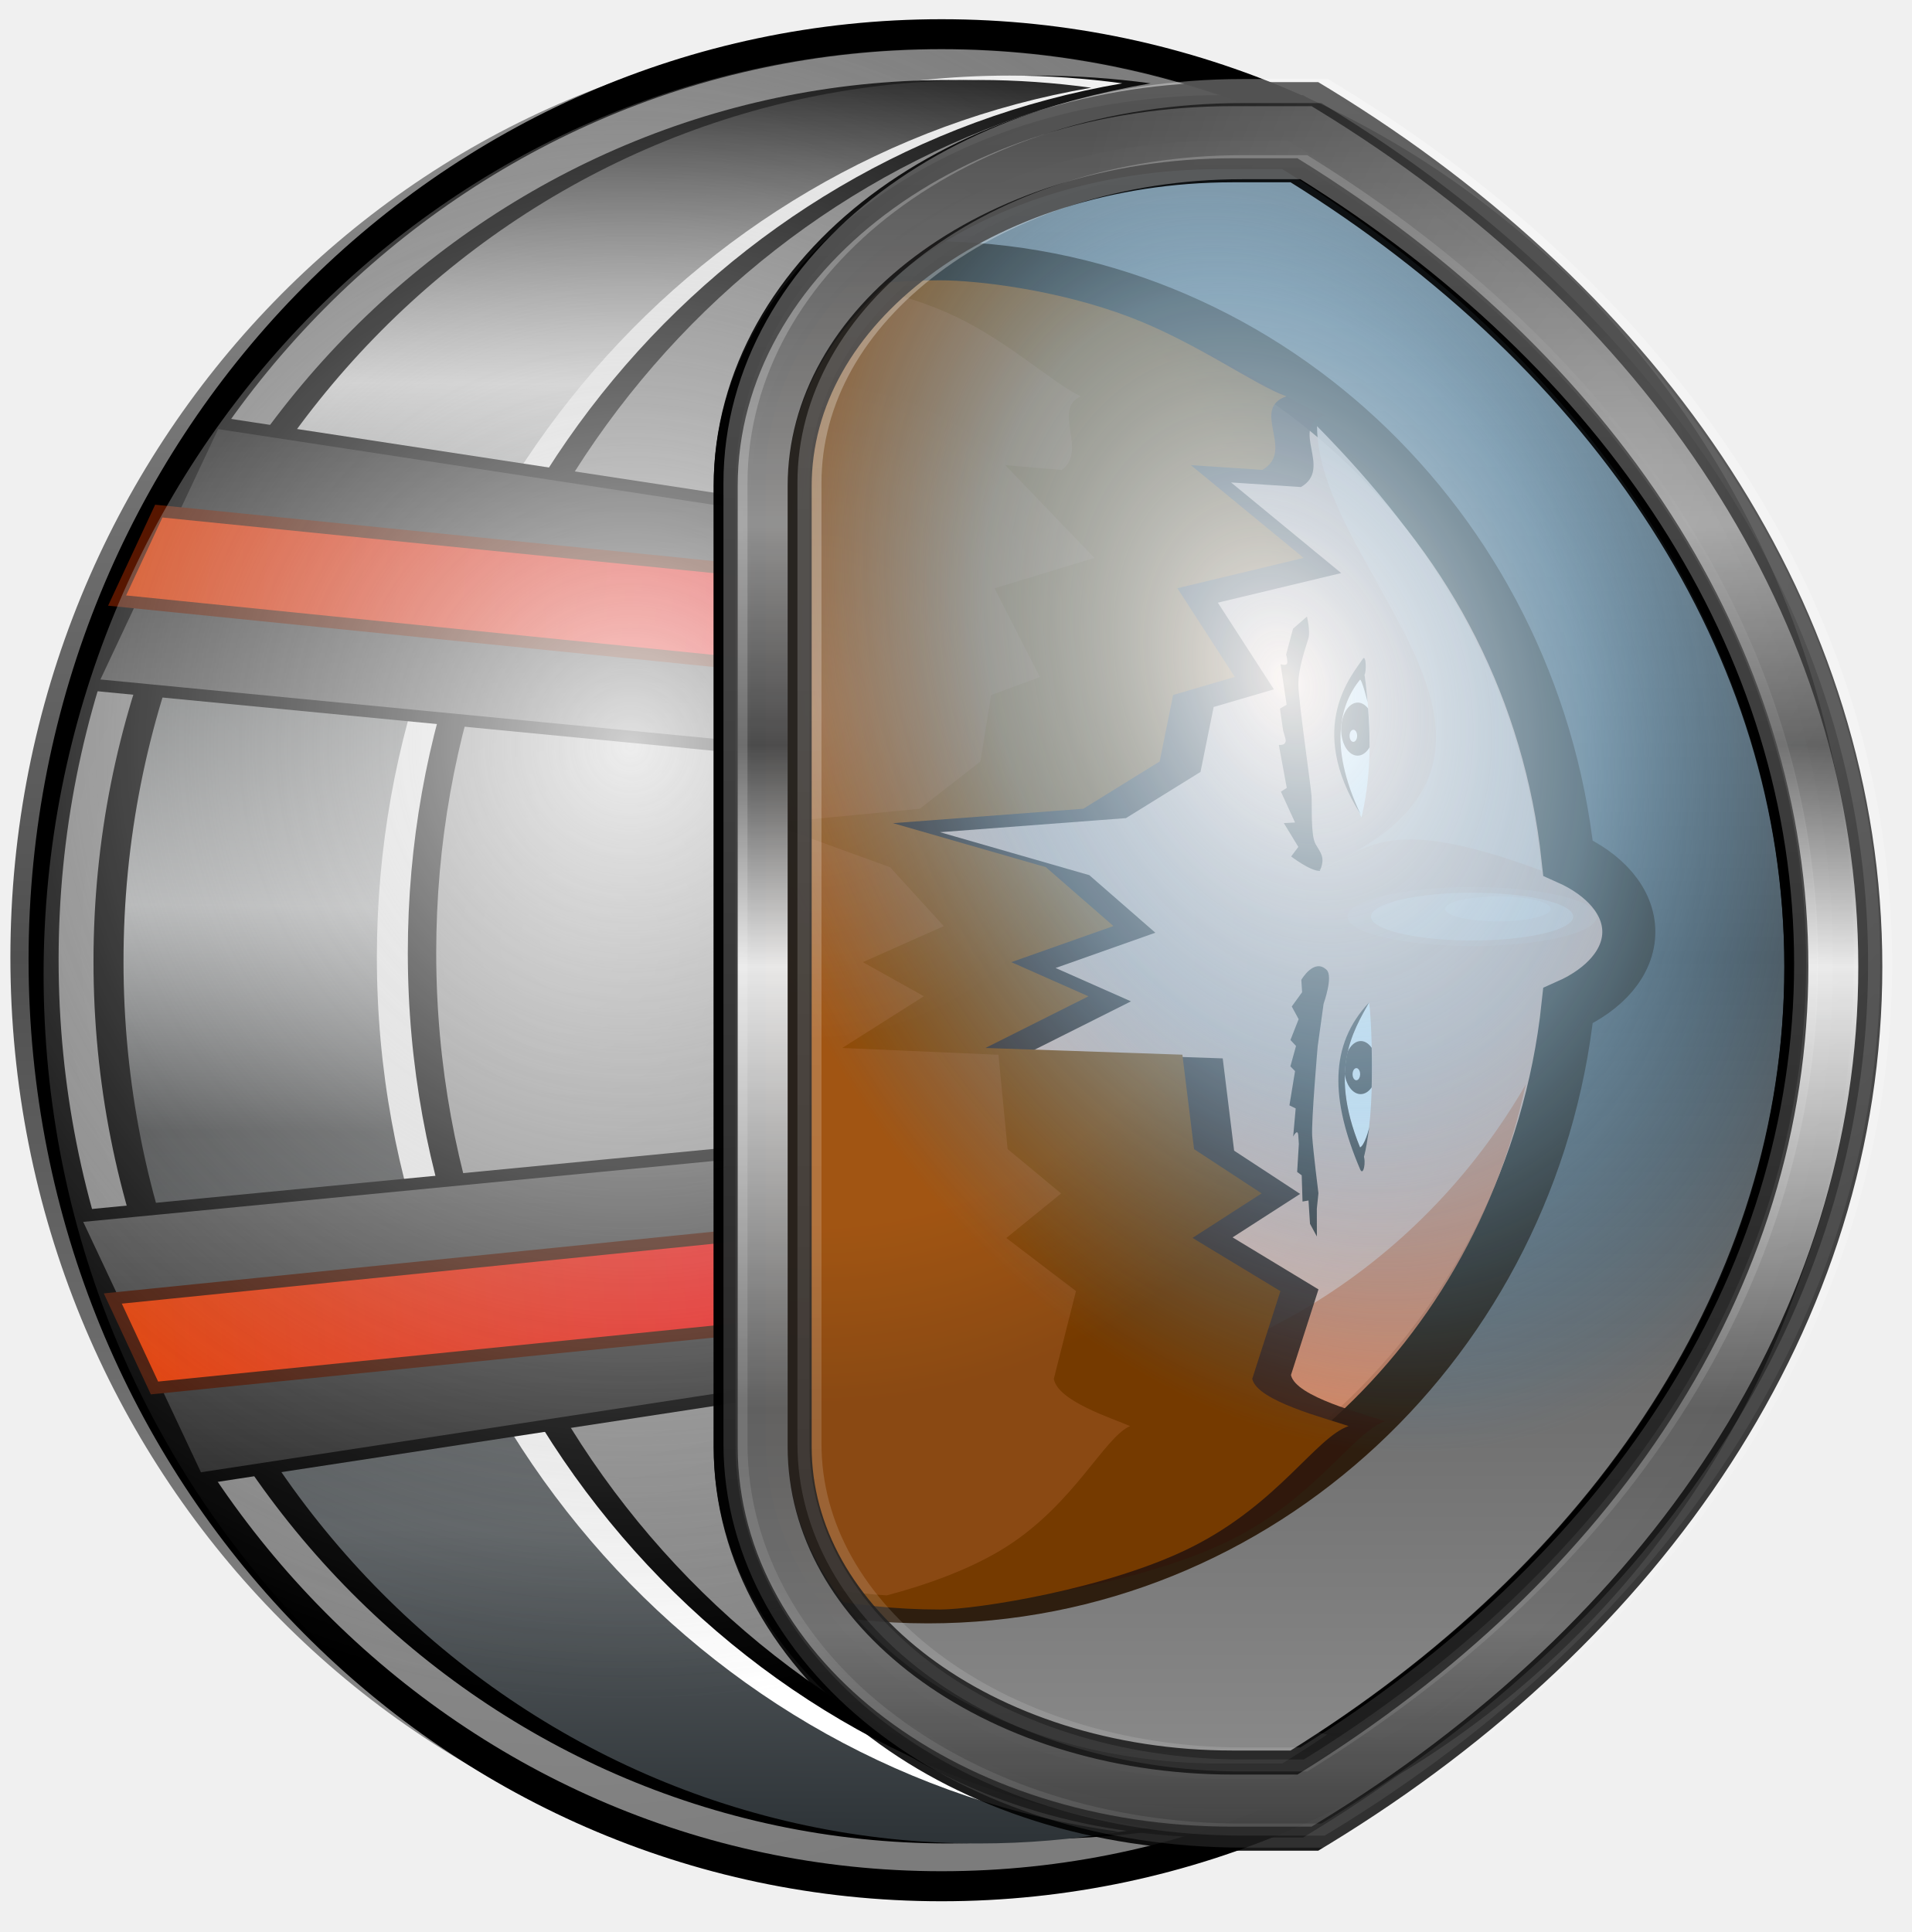
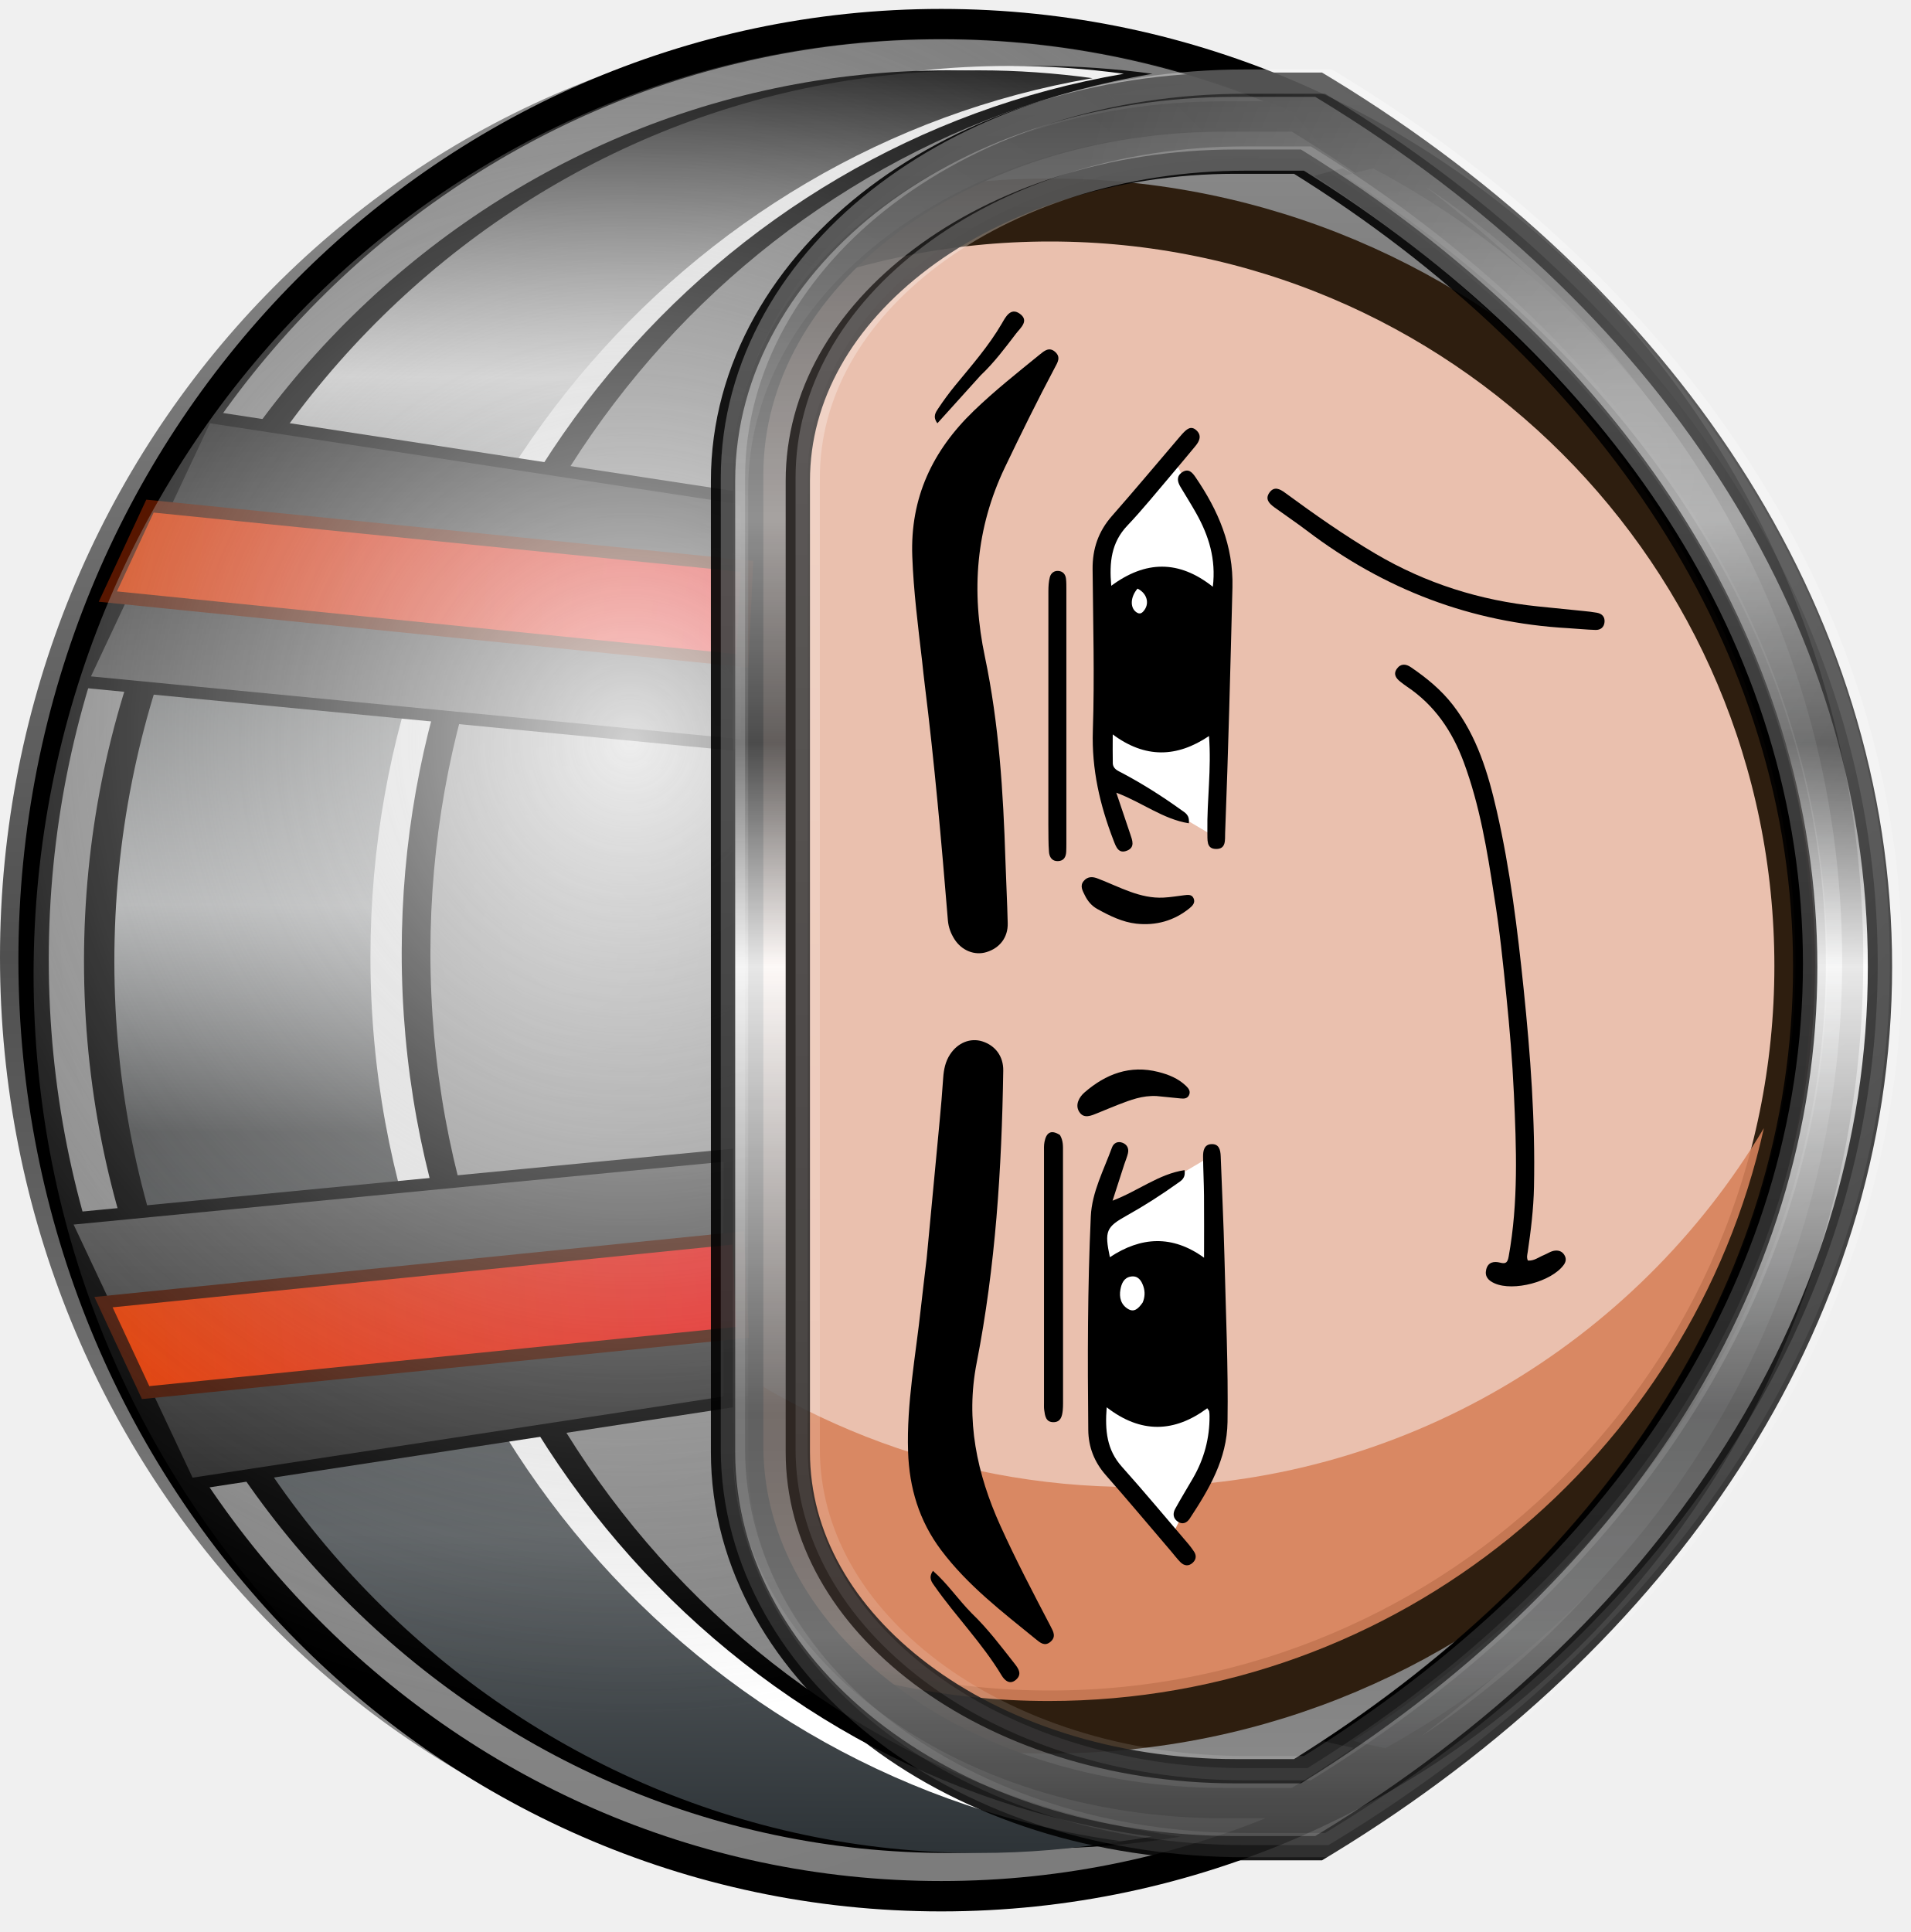
- <svg xmlns="http://www.w3.org/2000/svg" width="92" height="93" viewBox="0 0 92 93" fill="none">
-   <g clip-path="url(#clip0_394_985)">
-     <path d="M0.5 46.082C0.5 70.704 19.847 90.664 43.713 90.664C67.579 90.664 86.927 70.704 86.927 46.082C86.927 21.459 67.579 1.499 43.713 1.499C19.847 1.499 0.5 21.459 0.5 46.082Z" fill="url(#paint0_linear_394_985)" />
-     <path d="M78.402 44.856C78.402 43.383 77.237 42.082 75.474 41.3C73.75 25.316 60.621 12.884 44.668 12.884C27.544 12.884 13.641 27.189 13.641 44.856C13.641 62.523 27.544 76.867 44.668 76.867C60.633 76.867 73.767 64.415 75.474 48.413C77.237 47.63 78.402 46.33 78.402 44.856Z" fill="url(#paint1_radial_394_985)" stroke="#2E1E0F" stroke-width="2.553" />
-     <path d="M73.44 52.204C68.336 61.041 58.99 66.973 48.303 66.973C33.252 66.973 20.865 55.229 19.255 40.143C17.99 39.581 17.05 38.736 16.674 37.752C16.021 40.254 15.668 42.887 15.668 45.602C15.668 62.258 28.776 75.781 44.92 75.781C58.871 75.781 70.528 65.691 73.44 52.204Z" fill="#D6825B" fill-opacity="0.894" />
-     <path opacity="0.101" d="M76.864 44.12C76.864 43.336 74.176 42.701 70.862 42.701C67.547 42.701 64.859 43.336 64.859 44.12C64.859 44.904 67.547 45.539 70.862 45.539C74.176 45.539 76.864 44.904 76.864 44.12Z" fill="white" />
-     <path d="M63.744 19.986C62.273 19.471 59.518 17.452 56.38 16.259C52.999 14.974 49.22 14.53 47.453 14.53C30.724 14.53 17.141 28.544 17.141 45.803C17.141 63.063 30.724 77.039 47.453 77.039C49.136 77.039 55.383 76.079 59.331 74.084C63.377 72.04 65.124 68.954 66.671 68.413C65.649 68.055 62.365 67.241 62.14 66.189L63.464 62.067L59.33 59.563L62.581 57.471L59.404 55.39L58.855 50.947L49.593 50.632L54.439 48.202L50.811 46.596L55.612 44.898L52.433 42.127L45.247 40.059L54.196 39.382L57.785 37.158L58.419 34.032L61.318 33.183L58.62 29.01L64.557 27.586L59.256 23.223L62.617 23.445C64.182 22.551 62.026 20.587 63.744 19.986Z" fill="#31180C" fill-opacity="0.894" />
-     <path d="M61.918 19.077C60.412 18.55 57.592 16.483 54.38 15.262C50.919 13.947 47.051 13.493 45.242 13.493C28.118 13.493 14.215 27.837 14.215 45.504C14.215 63.171 28.118 77.477 45.242 77.477C46.965 77.477 53.359 76.494 57.401 74.452C61.542 72.36 63.331 69.201 64.913 68.647C63.868 68.281 60.506 67.448 60.276 66.37L61.631 62.151L57.4 59.589L60.727 57.446L57.476 55.316L56.913 50.769L47.433 50.446L52.393 47.959L48.68 46.315L53.594 44.577L50.34 41.741L42.984 39.624L52.144 38.931L55.819 36.655L56.467 33.455L59.435 32.585L56.673 28.315L62.75 26.857L57.323 22.391L60.764 22.618C62.366 21.703 60.159 19.693 61.918 19.077Z" fill="url(#paint2_radial_394_985)" />
-     <path opacity="0.308" d="M75.724 44.123C75.724 43.487 73.545 42.972 70.858 42.972C68.171 42.972 65.992 43.487 65.992 44.123C65.992 44.758 68.171 45.273 70.858 45.273C73.545 45.273 75.724 44.758 75.724 44.123Z" fill="white" />
-     <path d="M65.893 48.278C64.653 50.23 64.167 52.317 65.617 55.602C66.288 53.816 65.979 48.33 65.893 48.278Z" fill="white" />
-     <path d="M65.675 32.445C64.508 33.717 63.824 36.038 65.534 39.344C66.159 36.765 65.904 34.073 65.675 32.445Z" fill="white" />
-     <path d="M63.857 46.688C63.25 46.099 62.638 47.167 62.638 47.167L62.676 47.762L62.178 48.449L62.509 49.059L62.115 50.062L62.383 50.349L62.113 51.331L62.336 51.559L62.066 53.208L62.367 53.356L62.246 54.712C62.246 54.712 62.468 54.273 62.493 54.669C62.519 55.065 62.519 55.065 62.519 55.065L62.438 56.414L62.657 56.576L62.696 57.838L62.984 57.788L63.056 58.91L63.387 59.52L63.385 58.185L63.462 57.437C63.462 57.437 63.207 55.412 63.161 54.686C63.114 53.96 63.426 50.368 63.426 50.368L63.711 48.315C63.711 48.315 64.183 47.004 63.857 46.688Z" fill="#3C2A1E" />
-     <path d="M63.528 41.922C63.07 41.935 62.149 41.228 62.149 41.228L62.495 40.767L61.796 39.62L62.336 39.593L61.657 38.109L61.938 37.926L61.555 35.857C61.555 35.857 61.976 35.917 61.868 35.535C61.76 35.154 61.76 35.154 61.76 35.154L61.61 34.111L61.931 33.922L61.639 31.97C61.639 31.97 61.982 32.11 61.965 31.846C61.948 31.582 61.903 31.523 61.903 31.523L62.239 30.263L62.91 29.679C62.91 29.679 63.081 30.383 62.978 30.735C62.875 31.087 62.485 32.156 62.495 32.956C62.504 33.755 63.101 37.857 63.13 38.319C63.16 38.781 63.084 40.197 63.32 40.623C63.556 41.049 63.82 41.27 63.528 41.922Z" fill="#3C2A1E" />
-     <path d="M64.727 51.705C64.819 52.314 65.18 52.73 65.58 52.66C65.752 52.63 65.904 52.514 66.024 52.341C66.042 51.685 66.039 51.03 66.025 50.438C65.865 50.209 65.649 50.079 65.418 50.12C65.188 50.16 64.992 50.358 64.863 50.634C64.787 50.977 64.741 51.332 64.727 51.705Z" fill="#3C2A1E" />
-     <path d="M65.674 32.481C65.781 32.367 65.759 31.465 65.595 31.718C65.118 32.457 62.819 34.964 65.497 39.211C63.897 35.839 64.495 33.713 65.674 32.481Z" fill="#3C2A1E" />
-     <path d="M64.559 35.239C64.604 35.941 64.996 36.444 65.432 36.367C65.628 36.333 65.796 36.187 65.922 35.974C65.929 35.312 65.898 34.685 65.852 34.105C65.695 33.901 65.488 33.788 65.27 33.827C64.834 33.903 64.514 34.538 64.559 35.239Z" fill="#3C2A1E" />
-     <path d="M65.467 51.676C65.457 51.516 65.368 51.401 65.268 51.418C65.169 51.435 65.096 51.58 65.106 51.74C65.117 51.9 65.206 52.016 65.305 51.998C65.405 51.981 65.478 51.837 65.467 51.676Z" fill="white" />
-     <path d="M65.323 35.387C65.313 35.227 65.224 35.111 65.124 35.129C65.024 35.146 64.952 35.29 64.962 35.451C64.972 35.611 65.061 35.727 65.161 35.709C65.261 35.692 65.333 35.548 65.323 35.387Z" fill="white" />
-     <path d="M65.466 56.281C64.045 52.94 63.968 50.307 65.897 48.257C65.133 49.658 63.85 51.599 65.626 55.608C65.769 55.929 65.622 56.648 65.466 56.281Z" fill="#3C2A1E" />
-     <path d="M65.435 55.243C65.689 55.188 65.909 54.266 65.909 54.266C65.909 54.266 65.697 55.863 65.561 55.855C65.425 55.848 65.403 55.25 65.435 55.243Z" fill="#3C2A1E" />
-     <path d="M65.441 32.697C65.56 32.674 65.83 33.812 65.83 33.812C65.83 33.812 65.691 32.062 65.554 32.058C65.418 32.055 65.409 32.703 65.441 32.697Z" fill="#3C2A1E" />
-     <path opacity="0.239" d="M54.394 68.647C53.565 68.281 50.907 67.449 50.725 66.372L51.791 62.148L48.438 59.593L51.077 57.449L48.501 55.313L48.059 50.773L40.539 50.446L44.47 47.956L41.533 46.315L45.428 44.581L42.843 41.746L37.014 39.63L44.272 38.931L47.191 36.655L47.706 33.457L50.056 32.59L47.869 28.319L52.677 26.855L48.384 22.389L51.104 22.622C52.373 21.707 50.633 19.694 52.026 19.079C50.833 18.552 48.598 16.486 46.052 15.265C43.309 13.95 40.237 13.493 38.803 13.493C38.731 13.493 38.659 13.493 38.587 13.493C29.743 15.304 22.256 20.993 17.853 28.767C15.55 33.639 14.211 39.368 14.211 45.504C14.211 49.163 14.688 52.674 15.558 55.947C19.716 67.542 30.202 75.982 42.681 76.797C44.581 76.297 46.762 75.525 48.438 74.457C51.72 72.365 53.14 69.201 54.394 68.647Z" fill="#D6825B" fill-opacity="0.894" />
-     <path opacity="0.239" d="M37.876 68.653C37.388 68.286 35.815 67.454 35.707 66.377L36.34 62.153L34.37 59.599L35.924 57.454L34.406 55.319L34.144 50.778L29.715 50.451L32.029 47.962L30.302 46.321L32.589 44.586L31.071 41.752L27.645 39.635L31.911 38.936L33.628 36.66L33.936 33.462L35.319 32.595L34.026 28.324L36.864 26.86L34.333 22.394L35.933 22.627C36.68 21.712 35.655 19.699 36.475 19.084C35.773 18.557 34.458 16.491 32.96 15.27C32.953 15.265 32.948 15.257 32.942 15.252C24.262 18.908 17.542 26.498 14.884 35.877C14.449 38.919 14.215 42.152 14.215 45.51C14.215 48.004 14.35 50.425 14.594 52.755C17.116 62.996 24.433 71.269 33.927 74.891C34.078 74.751 34.229 74.614 34.37 74.462C36.302 72.37 37.138 69.207 37.876 68.653Z" fill="#D6825B" fill-opacity="0.894" />
-     <path opacity="0.217" d="M74.646 43.751C74.646 43.419 73.508 43.15 72.104 43.15C70.701 43.15 69.562 43.419 69.562 43.751C69.562 44.083 70.701 44.352 72.104 44.352C73.508 44.352 74.646 44.083 74.646 43.751Z" fill="white" />
-     <path d="M63.395 20.514C68.942 26.143 73.304 32.689 74.204 41.914C66.338 38.982 65.791 41.084 63.395 41.914C76.277 36.392 63.404 27.648 63.395 20.514Z" fill="#EDC9B8" fill-opacity="0.894" />
-     <path d="M88.508 46.203C88.508 21.581 69.188 1.648 45.322 1.648C21.456 1.648 2.098 21.581 2.098 46.203C2.098 70.826 21.456 90.797 45.322 90.797C69.188 90.797 88.508 70.826 88.508 46.203ZM87.693 46.242C87.693 62.46 77.745 76.882 62.226 86.361H58.778C46.248 86.361 36.128 78.776 36.128 69.341L36.128 23.104C36.128 13.669 46.248 6.046 58.778 6.046H62.226C77.745 15.524 87.693 30.023 87.693 46.242Z" fill="url(#paint3_radial_394_985)" stroke="black" stroke-width="1.446" />
-     <path d="M56.715 87.96C36.564 85.209 20.997 67.4 20.997 45.86C20.997 24.795 35.882 7.34 55.387 4.012C53.613 3.772 51.802 3.639 49.964 3.639C27.239 3.639 8.805 22.621 8.805 46.066C8.805 69.51 27.239 88.52 49.964 88.519C52.263 88.519 54.52 88.334 56.715 87.96Z" fill="black" />
-     <path d="M55.348 87.96C35.197 85.209 19.63 67.4 19.63 45.86C19.63 24.795 34.515 7.34 54.02 4.012C52.246 3.772 50.435 3.639 48.597 3.639C25.872 3.639 7.438 22.621 7.438 46.066C7.438 69.51 25.872 88.52 48.597 88.519C50.895 88.519 53.153 88.334 55.348 87.96Z" fill="white" />
-     <path d="M86.781 46.281C86.781 29.82 77.717 15.555 64.449 8.52C63.987 8.625 63.529 8.749 63.08 8.875C77.096 17.905 86.007 31.341 86.007 46.316C86.007 61.141 77.274 74.382 63.502 83.402C64 83.534 64.511 83.645 65.025 83.749C77.977 76.598 86.781 62.5 86.781 46.281ZM52.409 88.17C32.258 85.419 16.695 67.616 16.695 46.077C16.695 25.011 31.579 7.551 51.084 4.223C49.31 3.982 47.5 3.85 45.662 3.85C22.937 3.85 4.5 22.836 4.5 46.281C4.5 69.726 22.937 88.738 45.662 88.738C47.961 88.738 50.214 88.544 52.409 88.17Z" fill="black" />
-     <path d="M88.227 46.281C88.227 29.82 79.162 15.555 65.894 8.52C65.432 8.625 64.974 8.749 64.526 8.875C78.541 17.905 87.452 31.341 87.452 46.316C87.452 61.141 78.719 74.382 64.948 83.402C65.446 83.534 65.957 83.645 66.471 83.749C79.422 76.598 88.227 62.5 88.227 46.281ZM53.855 88.17C33.703 85.419 18.14 67.616 18.14 46.077C18.14 25.011 33.025 7.551 52.529 4.223C50.755 3.982 48.946 3.85 47.107 3.85C24.383 3.85 5.945 22.836 5.945 46.281C5.945 69.726 24.383 88.738 47.107 88.738C49.406 88.738 51.659 88.544 53.855 88.17Z" fill="url(#paint4_linear_394_985)" />
-     <path d="M36.072 24.271V36.016L4.398 32.956L10.33 20.337L36.072 24.271Z" fill="url(#paint5_linear_394_985)" stroke="black" stroke-width="0.578" />
-     <path d="M36.07 27.471L35.864 31.969L5.637 28.909L7.643 24.603L36.07 27.471Z" fill="url(#paint6_linear_394_985)" stroke="#571600" stroke-width="0.578" />
-     <path d="M35.243 67.254V55.509L3.57 58.569L9.502 71.188L35.243 67.254Z" fill="url(#paint7_linear_394_985)" stroke="black" stroke-width="0.578" />
-     <path d="M35.863 63.944L35.657 59.446L5.43 62.506L7.436 66.812L35.863 63.944Z" fill="url(#paint8_linear_394_985)" stroke="#471200" stroke-width="0.578" />
-     <path opacity="0.814" d="M88.508 46.907C88.508 22.284 69.188 2.351 45.322 2.351C21.456 2.351 2.098 22.284 2.098 46.907C2.098 71.529 21.456 91.5 45.322 91.5C69.188 91.5 88.508 71.529 88.508 46.907ZM87.693 46.945C87.693 63.163 77.745 77.586 62.226 87.064H58.778C46.248 87.064 36.128 79.479 36.128 70.045L36.128 23.807C36.128 14.373 46.248 6.749 58.778 6.749H62.226C77.745 16.227 87.693 30.726 87.693 46.945Z" fill="url(#paint9_radial_394_985)" />
-     <path opacity="0.893" d="M87.669 46.538C87.669 30.32 77.744 15.838 62.225 6.36H58.75C46.22 6.36 36.133 13.955 36.133 23.389L36.133 69.643C36.133 79.077 46.22 86.672 58.75 86.672H62.225C77.744 77.194 87.669 62.757 87.669 46.538Z" fill="url(#paint10_radial_394_985)" stroke="black" stroke-width="3.559" />
-     <path opacity="0.893" d="M90.026 46.539C90.026 29.548 79.624 14.505 63.707 4.784L63.291 4.532H62.803H59.332C52.719 4.532 46.706 6.515 42.269 9.856C37.831 13.198 34.93 18.003 34.93 23.395L34.93 69.644C34.93 75.037 37.831 79.842 42.269 83.184C46.706 86.525 52.719 88.508 59.332 88.508H62.803H63.291L63.707 88.256C79.622 78.537 90.026 63.53 90.026 46.539ZM86.465 46.539C86.465 61.849 77.18 75.608 62.288 84.843H59.332C53.416 84.843 48.104 83.033 44.365 80.218C40.627 77.404 38.491 73.687 38.491 69.644L38.491 23.395C38.491 19.353 40.627 15.636 44.365 12.822C48.104 10.007 53.416 8.197 59.332 8.197H62.288C77.178 17.432 86.465 31.229 86.465 46.539Z" fill="url(#paint11_linear_394_985)" stroke="black" stroke-width="1.157" />
-     <path opacity="0.321" d="M90.498 46.39C90.498 29.399 80.097 14.356 64.18 4.636L63.764 4.384H63.276H59.805C53.192 4.384 47.179 6.367 42.741 9.708C38.304 13.049 35.402 17.855 35.402 23.247L35.402 69.496C35.402 74.888 38.304 79.694 42.741 83.035C47.179 86.376 53.192 88.359 59.805 88.359H63.276H63.764L64.18 88.108C80.095 78.388 90.498 63.381 90.498 46.39ZM86.937 46.39C86.937 61.7 77.653 75.459 62.761 84.695H59.805C53.889 84.695 48.576 82.885 44.838 80.07C41.1 77.255 38.963 73.538 38.963 69.496L38.963 23.247C38.963 19.205 41.1 15.488 44.838 12.673C48.576 9.858 53.889 8.048 59.805 8.048H62.761C77.65 17.284 86.937 31.08 86.937 46.39Z" fill="url(#paint12_radial_394_985)" stroke="url(#paint13_linear_394_985)" stroke-width="1.157" />
-   </g>
+ <svg xmlns="http://www.w3.org/2000/svg" width="91" height="92" viewBox="0 0 91 92" fill="none">
+   <path d="M4.38276e-05 45.583C4.27513e-05 70.205 19.347 90.165 43.213 90.165C67.079 90.165 86.427 70.205 86.427 45.583C86.427 20.96 67.079 1 43.213 1C19.347 1 4.49039e-05 20.96 4.38276e-05 45.583Z" fill="url(#paint0_linear_2250_10640)" />
+   <circle cx="50" cy="46" r="36" transform="rotate(-90 50 46)" fill="#EAC0AE" stroke="#2E1E0F" stroke-width="3" />
+   <path d="M84 53.721C77.903 63.946 66.741 70.809 53.978 70.809C36.001 70.809 21.207 57.221 19.285 39.767C18.925 36.5 18.949 32.139 18.5 31C16 36 15 42.941 15 46.083C15 65.354 30.655 81 49.938 81C66.6 81 80.522 69.326 84 53.721Z" fill="#D6825B" fill-opacity="0.894" />
+   <path d="M88.01 45.703C88.01 21.081 68.689 1.148 44.823 1.148C20.957 1.148 1.599 21.081 1.599 45.703C1.599 70.325 20.957 90.296 44.823 90.296C68.689 90.296 88.01 70.325 88.01 45.703ZM87.194 45.741C87.194 61.959 77.247 76.382 61.727 85.86L58.279 85.86C45.749 85.86 35.629 78.275 35.629 68.841L35.629 22.603C35.629 13.169 45.749 5.546 58.279 5.546L61.727 5.546C77.247 15.024 87.194 29.523 87.194 45.741Z" fill="url(#paint1_radial_2250_10640)" stroke="black" stroke-width="1.446" />
+   <path d="M56.215 87.46C36.064 84.709 20.497 66.9 20.497 45.361C20.497 24.295 35.382 6.84 54.886 3.513C53.112 3.272 51.302 3.14 49.464 3.14C26.739 3.14 8.304 22.121 8.304 45.566C8.304 69.011 26.739 88.02 49.464 88.02C51.763 88.02 54.02 87.835 56.215 87.46Z" fill="black" />
+   <path d="M54.848 87.46C34.697 84.709 19.13 66.9 19.13 45.361C19.13 24.295 34.015 6.84 53.52 3.513C51.746 3.272 49.935 3.14 48.097 3.14C25.372 3.14 6.938 22.121 6.938 45.566C6.938 69.011 25.372 88.02 48.097 88.02C50.396 88.02 52.653 87.835 54.848 87.46Z" fill="white" />
+   <path d="M86.281 45.78C86.281 29.319 77.217 15.054 63.949 8.019C63.487 8.123 63.029 8.248 62.581 8.374C76.596 17.404 85.507 30.84 85.507 45.815C85.507 60.64 76.774 73.88 63.002 82.901C63.501 83.032 64.011 83.143 64.526 83.247C77.477 76.097 86.281 61.999 86.281 45.78ZM51.909 87.669C31.758 84.918 16.195 67.115 16.195 45.575C16.195 24.51 31.079 7.049 50.584 3.722C48.81 3.481 47.001 3.349 45.162 3.349C22.437 3.349 4 22.335 4 45.78C4 69.225 22.437 88.237 45.162 88.237C47.461 88.237 49.714 88.043 51.909 87.669Z" fill="black" />
+   <path d="M87.728 45.78C87.728 29.319 78.663 15.054 65.395 8.019C64.933 8.123 64.475 8.248 64.027 8.374C78.042 17.404 86.953 30.84 86.953 45.815C86.953 60.64 78.22 73.88 64.448 82.901C64.947 83.032 65.457 83.143 65.972 83.247C78.923 76.097 87.728 61.999 87.728 45.78ZM53.355 87.669C33.204 84.918 17.641 67.115 17.641 45.575C17.641 24.51 32.526 7.049 52.03 3.722C50.256 3.481 48.447 3.349 46.608 3.349C23.884 3.349 5.446 22.335 5.446 45.78C5.446 69.225 23.884 88.237 46.608 88.237C48.907 88.237 51.16 88.043 53.355 87.669Z" fill="url(#paint2_linear_2250_10640)" />
+   <path d="M35.569 23.772L35.569 35.517L3.896 32.457L9.827 19.838L35.569 23.772Z" fill="url(#paint3_linear_2250_10640)" stroke="black" stroke-width="0.578" />
+   <path d="M35.569 26.969L35.363 31.467L5.136 28.408L7.142 24.101L35.569 26.969Z" fill="url(#paint4_linear_2250_10640)" stroke="#571600" stroke-width="0.578" />
+   <path d="M34.743 66.749L34.743 55.005L3.07 58.064L9.001 70.683L34.743 66.749Z" fill="url(#paint5_linear_2250_10640)" stroke="black" stroke-width="0.578" />
+   <path d="M35.363 63.446L35.156 58.948L4.929 62.007L6.935 66.314L35.363 63.446Z" fill="url(#paint6_linear_2250_10640)" stroke="#471200" stroke-width="0.578" />
+   <path opacity="0.814" d="M88.01 46.407C88.01 21.784 68.689 1.851 44.823 1.851C20.957 1.851 1.599 21.784 1.599 46.407C1.599 71.029 20.957 91 44.823 91C68.689 91 88.01 71.029 88.01 46.407ZM87.194 46.445C87.194 62.663 77.247 77.086 61.727 86.564L58.279 86.564C45.749 86.564 35.629 78.979 35.629 69.545L35.629 23.307C35.629 13.873 45.749 6.249 58.279 6.249L61.727 6.249C77.247 15.727 87.194 30.226 87.194 46.445Z" fill="url(#paint7_radial_2250_10640)" />
+   <path opacity="0.893" d="M89.529 46.039C89.529 29.049 79.128 14.006 63.211 4.285L62.795 4.033L62.307 4.033L58.836 4.033C52.223 4.033 46.21 6.016 41.772 9.357C37.335 12.699 34.433 17.504 34.433 22.896L34.433 69.145C34.433 74.537 37.335 79.343 41.772 82.684C46.21 86.026 52.223 88.009 58.836 88.009L62.307 88.009L62.795 88.009L63.211 87.757C79.126 78.037 89.529 63.031 89.529 46.039ZM85.968 46.039C85.968 61.349 76.683 75.108 61.791 84.344L58.836 84.344C52.92 84.344 47.607 82.534 43.869 79.719C40.131 76.904 37.994 73.188 37.994 69.145L37.994 22.896C37.994 18.854 40.131 15.137 43.869 12.322C47.607 9.508 52.92 7.698 58.836 7.698L61.791 7.698C76.681 16.933 85.968 30.73 85.968 46.039Z" fill="url(#paint8_linear_2250_10640)" stroke="black" stroke-width="1.157" />
+   <path opacity="0.321" d="M90 45.892C90 28.901 79.599 13.858 63.681 4.138L63.266 3.886L62.777 3.886L59.307 3.886C52.694 3.886 46.681 5.869 42.243 9.21C37.805 12.551 34.904 17.357 34.904 22.749L34.904 68.998C34.904 74.39 37.805 79.196 42.243 82.537C46.681 85.879 52.694 87.862 59.307 87.862L62.777 87.862L63.266 87.862L63.681 87.61C79.597 77.89 90 62.883 90 45.892ZM86.439 45.892C86.439 61.202 77.154 74.961 62.262 84.197L59.307 84.197C53.39 84.197 48.078 82.387 44.34 79.572C40.601 76.757 38.465 73.04 38.465 68.998L38.465 22.749C38.465 18.707 40.601 14.99 44.34 12.175C48.078 9.36 53.39 7.55 59.307 7.55L62.262 7.55C77.152 16.786 86.439 30.582 86.439 45.892Z" fill="url(#paint9_radial_2250_10640)" stroke="url(#paint10_linear_2250_10640)" stroke-width="1.157" />
+   <path d="M71.152 42.652C70.822 40.475 70.465 38.342 69.71 36.302C69.162 34.819 68.317 33.575 66.999 32.694C66.894 32.623 66.793 32.545 66.693 32.467C66.487 32.305 66.339 32.109 66.519 31.851C66.7 31.591 66.95 31.608 67.187 31.77C67.936 32.28 68.633 32.849 69.195 33.577C70.343 35.065 70.869 36.82 71.28 38.618C71.919 41.411 72.266 44.25 72.56 47.097C72.883 50.231 73.118 53.369 73.052 56.523C73.031 57.564 72.905 58.595 72.753 59.624C72.734 59.749 72.693 59.873 72.76 60.025C73.047 60.055 73.272 59.867 73.522 59.766C73.704 59.692 73.866 59.568 74.069 59.552C74.271 59.536 74.428 59.617 74.52 59.8C74.598 59.954 74.568 60.098 74.465 60.238C73.876 61.038 72.075 61.511 71.175 61.111C70.881 60.98 70.697 60.79 70.776 60.456C70.862 60.097 71.146 60.05 71.444 60.127C71.72 60.198 71.796 60.113 71.847 59.83C72.313 57.256 72.215 54.666 72.095 52.074C72.023 50.522 71.893 48.976 71.737 47.432C71.577 45.847 71.417 44.262 71.152 42.652Z" fill="black" />
+   <path d="M73.252 28.878C74 28.956 74.711 29.024 75.422 29.097C75.631 29.118 75.841 29.14 76.048 29.178C76.283 29.221 76.433 29.363 76.412 29.62C76.391 29.876 76.216 30.004 75.982 29.997C75.548 29.985 75.116 29.938 74.682 29.913C70.068 29.655 65.932 28.076 62.238 25.27C61.732 24.886 61.204 24.533 60.691 24.16C60.449 23.984 60.228 23.768 60.456 23.454C60.68 23.144 60.949 23.283 61.192 23.461C62.592 24.488 64.009 25.486 65.504 26.368C67.895 27.777 70.469 28.593 73.252 28.878Z" fill="black" />
+   <path d="M52.393 36.605L57.617 39.705L57.96 25.95L55.825 21.688L52.393 25.95L52.393 36.605Z" fill="white" />
+   <path d="M43.914 31.489C43.716 29.796 43.507 28.159 43.445 26.499C43.34 23.696 44.414 21.457 46.366 19.572C47.362 18.61 48.444 17.754 49.515 16.883C49.732 16.706 49.967 16.503 50.251 16.759C50.533 17.012 50.364 17.261 50.228 17.516C49.401 19.074 48.622 20.655 47.86 22.247C46.469 25.153 46.244 28.145 46.902 31.269C47.574 34.463 47.777 37.713 47.881 40.97C47.913 41.967 47.966 42.964 47.99 43.961C48.006 44.631 47.62 45.139 46.987 45.336C46.419 45.514 45.798 45.267 45.453 44.723C45.28 44.45 45.169 44.157 45.141 43.828C44.833 40.08 44.503 36.335 44.039 32.603C43.995 32.249 43.957 31.894 43.914 31.489Z" fill="black" />
+   <path d="M57.498 39.602C57.475 38.082 57.698 36.62 57.575 35.05C56.041 36.08 54.534 36.12 52.991 34.972C52.991 35.489 52.984 35.915 52.994 36.34C53 36.616 53.232 36.7 53.427 36.803C54.416 37.327 55.358 37.925 56.266 38.579C56.437 38.702 56.663 38.808 56.614 39.204C55.383 39.007 54.407 38.217 53.161 37.747C53.413 38.495 53.617 39.111 53.827 39.724C53.927 40.017 54.057 40.346 53.681 40.503C53.264 40.678 53.147 40.325 53.028 40.016C52.38 38.337 51.983 36.632 52.044 34.791C52.129 32.23 52.055 29.665 52.032 27.101C52.023 26.132 52.31 25.303 52.95 24.574C54.037 23.337 55.095 22.073 56.164 20.821C56.213 20.764 56.261 20.706 56.312 20.652C56.499 20.456 56.704 20.244 56.973 20.489C57.239 20.733 57.13 20.998 56.932 21.236C56.561 21.682 56.192 22.13 55.816 22.571C55.111 23.396 54.43 24.246 53.684 25.032C52.924 25.833 52.82 26.772 52.921 27.895C54.551 26.686 56.142 26.66 57.758 27.941C57.917 26.625 57.563 25.504 56.966 24.441C56.727 24.015 56.466 23.603 56.216 23.184C56.066 22.933 56.017 22.679 56.295 22.49C56.594 22.288 56.775 22.491 56.933 22.723C58.01 24.301 58.742 25.973 58.692 27.969C58.593 31.868 58.495 35.766 58.344 39.663C58.331 39.992 58.402 40.431 57.915 40.427C57.429 40.423 57.511 39.987 57.498 39.602ZM54.172 28.029C53.834 28.422 53.806 28.923 54.105 29.146C54.294 29.287 54.408 29.181 54.511 29.032C54.736 28.706 54.62 28.253 54.172 28.029Z" fill="black" />
+   <path d="M49.925 39.281C49.925 35.534 49.924 31.844 49.927 28.153C49.928 27.93 49.938 27.699 49.995 27.485C50.044 27.295 50.201 27.165 50.415 27.188C50.626 27.21 50.743 27.356 50.766 27.564C50.785 27.731 50.783 27.902 50.783 28.071C50.783 32.101 50.783 36.13 50.783 40.16C50.783 40.292 50.782 40.424 50.776 40.555C50.763 40.81 50.661 40.996 50.383 41.006C50.1 41.017 49.976 40.812 49.956 40.578C49.921 40.167 49.933 39.751 49.925 39.281Z" fill="black" />
+   <path d="M52.308 41.846C53.344 42.247 54.294 42.8 55.41 42.743C55.74 42.727 56.068 42.669 56.397 42.63C56.564 42.611 56.749 42.58 56.838 42.768C56.938 42.979 56.795 43.13 56.65 43.248C55.907 43.853 55.038 44.086 54.113 43.984C53.452 43.91 52.84 43.609 52.253 43.283C51.984 43.134 51.795 42.905 51.661 42.631C51.556 42.415 51.414 42.183 51.609 41.952C51.787 41.74 52.021 41.725 52.308 41.846Z" fill="black" />
+   <path d="M46.7 17.875C46.004 18.644 45.336 19.385 44.641 20.156C44.398 19.832 44.57 19.62 44.691 19.436C44.939 19.063 45.206 18.7 45.49 18.354C46.272 17.401 47.086 16.477 47.713 15.4C47.88 15.113 48.12 14.621 48.563 14.938C49.031 15.273 48.596 15.612 48.391 15.88C47.869 16.562 47.355 17.255 46.7 17.875Z" fill="black" />
+   <path d="M52.393 58.184L57.617 55.084L57.96 68.838L55.825 73.1L52.393 68.838L52.393 58.184Z" fill="white" />
+   <path d="M44.13 59.927C44.337 57.721 44.544 55.567 44.745 53.413C44.81 52.719 44.872 52.026 44.917 51.331C44.944 50.928 45.021 50.549 45.245 50.209C45.611 49.652 46.214 49.409 46.783 49.59C47.407 49.79 47.787 50.308 47.777 50.977C47.706 55.652 47.41 60.306 46.51 64.904C45.978 67.62 46.519 70.171 47.637 72.647C48.372 74.276 49.201 75.854 50.027 77.434C50.165 77.698 50.309 77.946 50.019 78.187C49.749 78.41 49.54 78.228 49.331 78.058C47.726 76.751 46.079 75.495 44.813 73.808C43.771 72.419 43.301 70.849 43.245 69.13C43.17 66.82 43.609 64.556 43.855 62.275C43.938 61.508 44.036 60.744 44.13 59.927Z" fill="black" />
+   <path d="M50.478 54.049C50.64 54.324 50.622 54.592 50.622 54.854C50.625 58.845 50.625 62.836 50.625 66.827C50.625 66.94 50.622 67.053 50.61 67.165C50.581 67.441 50.514 67.716 50.179 67.723C49.8 67.731 49.764 67.416 49.726 67.131C49.712 67.02 49.718 66.906 49.718 66.793C49.718 62.821 49.717 58.848 49.718 54.876C49.718 54.707 49.709 54.533 49.742 54.37C49.825 53.955 50.034 53.764 50.478 54.049Z" fill="black" />
+   <path d="M55.079 52.193C54.401 52.159 53.831 52.381 53.261 52.601C52.933 52.728 52.61 52.867 52.284 52.998C51.972 53.124 51.609 53.303 51.387 52.931C51.188 52.599 51.402 52.234 51.644 52.024C52.658 51.142 53.808 50.702 55.166 51.046C55.658 51.171 56.114 51.355 56.487 51.715C56.613 51.837 56.713 51.979 56.617 52.162C56.535 52.318 56.381 52.323 56.228 52.307C55.862 52.269 55.495 52.231 55.079 52.193Z" fill="black" />
+   <path d="M46.274 76.822C47.058 77.576 47.683 78.416 48.33 79.238C48.518 79.476 48.668 79.727 48.394 79.978C48.098 80.249 47.845 80.023 47.703 79.787C46.783 78.256 45.53 76.986 44.511 75.534C44.382 75.35 44.193 75.141 44.43 74.802C45.116 75.404 45.621 76.159 46.274 76.822Z" fill="black" />
+   <path d="M53.542 55.443C53.356 56.014 53.186 56.543 52.983 57.175C54.208 56.71 55.181 55.906 56.41 55.721C56.471 56.115 56.248 56.224 56.074 56.348C55.3 56.901 54.501 57.414 53.671 57.877C52.673 58.432 52.592 58.617 52.855 59.867C54.334 58.887 55.829 58.796 57.34 59.891C57.34 58.839 57.346 57.887 57.338 56.935C57.333 56.313 57.298 55.692 57.293 55.071C57.291 54.797 57.347 54.502 57.68 54.483C58.048 54.461 58.121 54.743 58.133 55.057C58.191 56.657 58.272 58.256 58.311 59.856C58.374 62.474 58.496 65.091 58.458 67.712C58.432 69.485 57.579 70.912 56.657 72.314C56.524 72.516 56.314 72.62 56.08 72.453C55.859 72.296 55.847 72.064 55.965 71.849C56.236 71.356 56.531 70.876 56.813 70.389C57.342 69.475 57.608 68.489 57.601 67.427C57.601 67.352 57.596 67.276 57.583 67.203C57.577 67.17 57.546 67.142 57.492 67.06C55.93 68.218 54.334 68.278 52.703 67.014C52.616 68.118 52.708 69.04 53.423 69.84C54.508 71.053 55.55 72.305 56.608 73.542C56.694 73.641 56.767 73.751 56.843 73.857C56.986 74.054 56.977 74.251 56.802 74.415C56.603 74.601 56.389 74.567 56.209 74.384C56.052 74.224 55.916 74.043 55.771 73.872C54.737 72.663 53.716 71.442 52.665 70.249C52.116 69.626 51.834 68.91 51.826 68.093C51.792 64.7 51.791 61.306 51.947 57.917C52.001 56.767 52.563 55.717 52.956 54.642C53.036 54.423 53.237 54.331 53.459 54.418C53.673 54.502 53.77 54.687 53.715 54.92C53.677 55.084 53.611 55.241 53.542 55.443ZM54.417 62.025C54.526 61.772 54.535 61.504 54.45 61.254C54.357 60.98 54.196 60.73 53.849 60.789C53.52 60.845 53.409 61.124 53.358 61.402C53.29 61.775 53.376 62.125 53.721 62.332C54.008 62.504 54.208 62.324 54.417 62.025Z" fill="black" />
  <defs>
-     <linearGradient id="paint0_linear_394_985" x1="43.713" y1="1.499" x2="43.713" y2="90.664" gradientUnits="userSpaceOnUse">
+     <linearGradient id="paint0_linear_2250_10640" x1="43.213" y1="1" x2="43.213" y2="90.165" gradientUnits="userSpaceOnUse">
      <stop stop-color="#929292" />
      <stop offset="0.5" stop-color="#4F4F4F" />
      <stop offset="1" stop-color="#929292" />
    </linearGradient>
-     <radialGradient id="paint1_radial_394_985" cx="0" cy="0" r="1" gradientUnits="userSpaceOnUse" gradientTransform="translate(46.0215 44.8755) rotate(90) scale(33.3089 33.6576)">
-       <stop stop-color="#EBC3B2" />
-       <stop offset="1" stop-color="#E5B099" />
-     </radialGradient>
-     <radialGradient id="paint2_radial_394_985" cx="0" cy="0" r="1" gradientUnits="userSpaceOnUse" gradientTransform="translate(38.9575 34.2485) rotate(88.445) scale(33.3084 31.3138)">
-       <stop stop-color="#B26624" />
-       <stop offset="0.478" stop-color="#934900" />
-       <stop offset="0.739" stop-color="#934900" />
-       <stop offset="1" stop-color="#753A00" />
-     </radialGradient>
-     <radialGradient id="paint3_radial_394_985" cx="0" cy="0" r="1" gradientUnits="userSpaceOnUse" gradientTransform="translate(27.5093 45.3485) rotate(90) scale(46.41 44.9848)">
+     <radialGradient id="paint1_radial_2250_10640" cx="0" cy="0" r="1" gradientUnits="userSpaceOnUse" gradientTransform="translate(27.0105 44.8477) rotate(90) scale(46.41 44.9848)">
      <stop stop-color="#ABABAB" />
      <stop offset="1" stop-color="#7C7C7C" />
    </radialGradient>
-     <linearGradient id="paint4_linear_394_985" x1="47.67" y1="2.946" x2="47.048" y2="88.738" gradientUnits="userSpaceOnUse">
+     <linearGradient id="paint2_linear_2250_10640" x1="47.171" y1="2.445" x2="46.549" y2="88.237" gradientUnits="userSpaceOnUse">
      <stop stop-color="#0A0A0A" />
      <stop offset="0.183" stop-color="#DFDFDF" />
      <stop offset="0.317" stop-color="#666969" />
      <stop offset="0.477" stop-color="#BBBDBE" />
      <stop offset="0.603" stop-color="#464849" />
      <stop offset="0.825" stop-color="#5C6164" />
      <stop offset="1" stop-color="#2D3337" />
    </linearGradient>
-     <linearGradient id="paint5_linear_394_985" x1="20.235" y1="19.726" x2="20.235" y2="36.627" gradientUnits="userSpaceOnUse">
+     <linearGradient id="paint3_linear_2250_10640" x1="19.733" y1="19.227" x2="19.733" y2="36.129" gradientUnits="userSpaceOnUse">
      <stop stop-color="#1E1E1E" />
      <stop offset="1" stop-color="#646464" />
    </linearGradient>
-     <linearGradient id="paint6_linear_394_985" x1="6.599" y1="27.401" x2="36.567" y2="29.866" gradientUnits="userSpaceOnUse">
+     <linearGradient id="paint4_linear_2250_10640" x1="6.098" y1="26.899" x2="36.066" y2="29.364" gradientUnits="userSpaceOnUse">
      <stop stop-color="#ED3D00" />
      <stop offset="1" stop-color="#FF1616" />
    </linearGradient>
-     <linearGradient id="paint7_linear_394_985" x1="19.407" y1="71.799" x2="19.407" y2="54.897" gradientUnits="userSpaceOnUse">
+     <linearGradient id="paint5_linear_2250_10640" x1="18.907" y1="71.295" x2="18.907" y2="54.393" gradientUnits="userSpaceOnUse">
      <stop stop-color="#282828" />
      <stop offset="1" stop-color="#5D5D5D" />
    </linearGradient>
-     <linearGradient id="paint8_linear_394_985" x1="6.392" y1="64.014" x2="36.36" y2="61.55" gradientUnits="userSpaceOnUse">
+     <linearGradient id="paint6_linear_2250_10640" x1="5.892" y1="63.516" x2="35.859" y2="61.051" gradientUnits="userSpaceOnUse">
      <stop stop-color="#ED3D00" />
      <stop offset="1" stop-color="#FF1616" />
    </linearGradient>
-     <radialGradient id="paint9_radial_394_985" cx="0" cy="0" r="1" gradientUnits="userSpaceOnUse" gradientTransform="translate(30.4015 35.8215) rotate(90) scale(46.41 44.9848)">
+     <radialGradient id="paint7_radial_2250_10640" cx="0" cy="0" r="1" gradientUnits="userSpaceOnUse" gradientTransform="translate(29.9026 35.3214) rotate(90) scale(46.41 44.9848)">
      <stop stop-color="white" />
      <stop offset="1" stop-color="#7C7C7C" stop-opacity="0" />
    </radialGradient>
-     <radialGradient id="paint10_radial_394_985" cx="0" cy="0" r="1" gradientUnits="userSpaceOnUse" gradientTransform="translate(61.9628 32.764) rotate(70.331) scale(38.1919 27.6475)">
-       <stop stop-color="white" />
-       <stop offset="0.5" stop-color="#93C4E4" stop-opacity="0.68" />
-       <stop offset="1" stop-color="#2889C9" stop-opacity="0" />
-     </radialGradient>
-     <linearGradient id="paint11_linear_394_985" x1="62.478" y1="3.935" x2="62.478" y2="89.105" gradientUnits="userSpaceOnUse">
+     <linearGradient id="paint8_linear_2250_10640" x1="61.981" y1="3.436" x2="61.981" y2="88.606" gradientUnits="userSpaceOnUse">
      <stop stop-color="#3E3E3E" />
      <stop offset="0.25" stop-color="#939393" />
      <stop offset="0.375" stop-color="#3E3E3E" />
      <stop offset="0.5" stop-color="white" />
      <stop offset="0.75" stop-color="#575757" />
      <stop offset="0.875" stop-color="#6C6C6C" />
      <stop offset="1" stop-color="#2D2D2D" />
    </linearGradient>
-     <radialGradient id="paint12_radial_394_985" cx="0" cy="0" r="1" gradientUnits="userSpaceOnUse" gradientTransform="translate(78.4345 22.5601) rotate(90) scale(42.5846 28.1264)">
+     <radialGradient id="paint9_radial_2250_10640" cx="0" cy="0" r="1" gradientUnits="userSpaceOnUse" gradientTransform="translate(77.9362 22.0623) rotate(90) scale(42.5846 28.1264)">
      <stop stop-color="white" />
      <stop offset="1" stop-color="white" stop-opacity="0.314" />
    </radialGradient>
-     <linearGradient id="paint13_linear_394_985" x1="62.95" y1="3.787" x2="62.95" y2="88.956" gradientUnits="userSpaceOnUse">
+     <linearGradient id="paint10_linear_2250_10640" x1="62.452" y1="3.289" x2="62.452" y2="88.458" gradientUnits="userSpaceOnUse">
      <stop stop-color="white" />
      <stop offset="1" stop-color="white" stop-opacity="0.314" />
    </linearGradient>
-     <clipPath id="clip0_394_985">
-       <rect width="92" height="91" fill="white" transform="matrix(0 -1 1 0 0.5 92.5)" />
-     </clipPath>
  </defs>
</svg>
